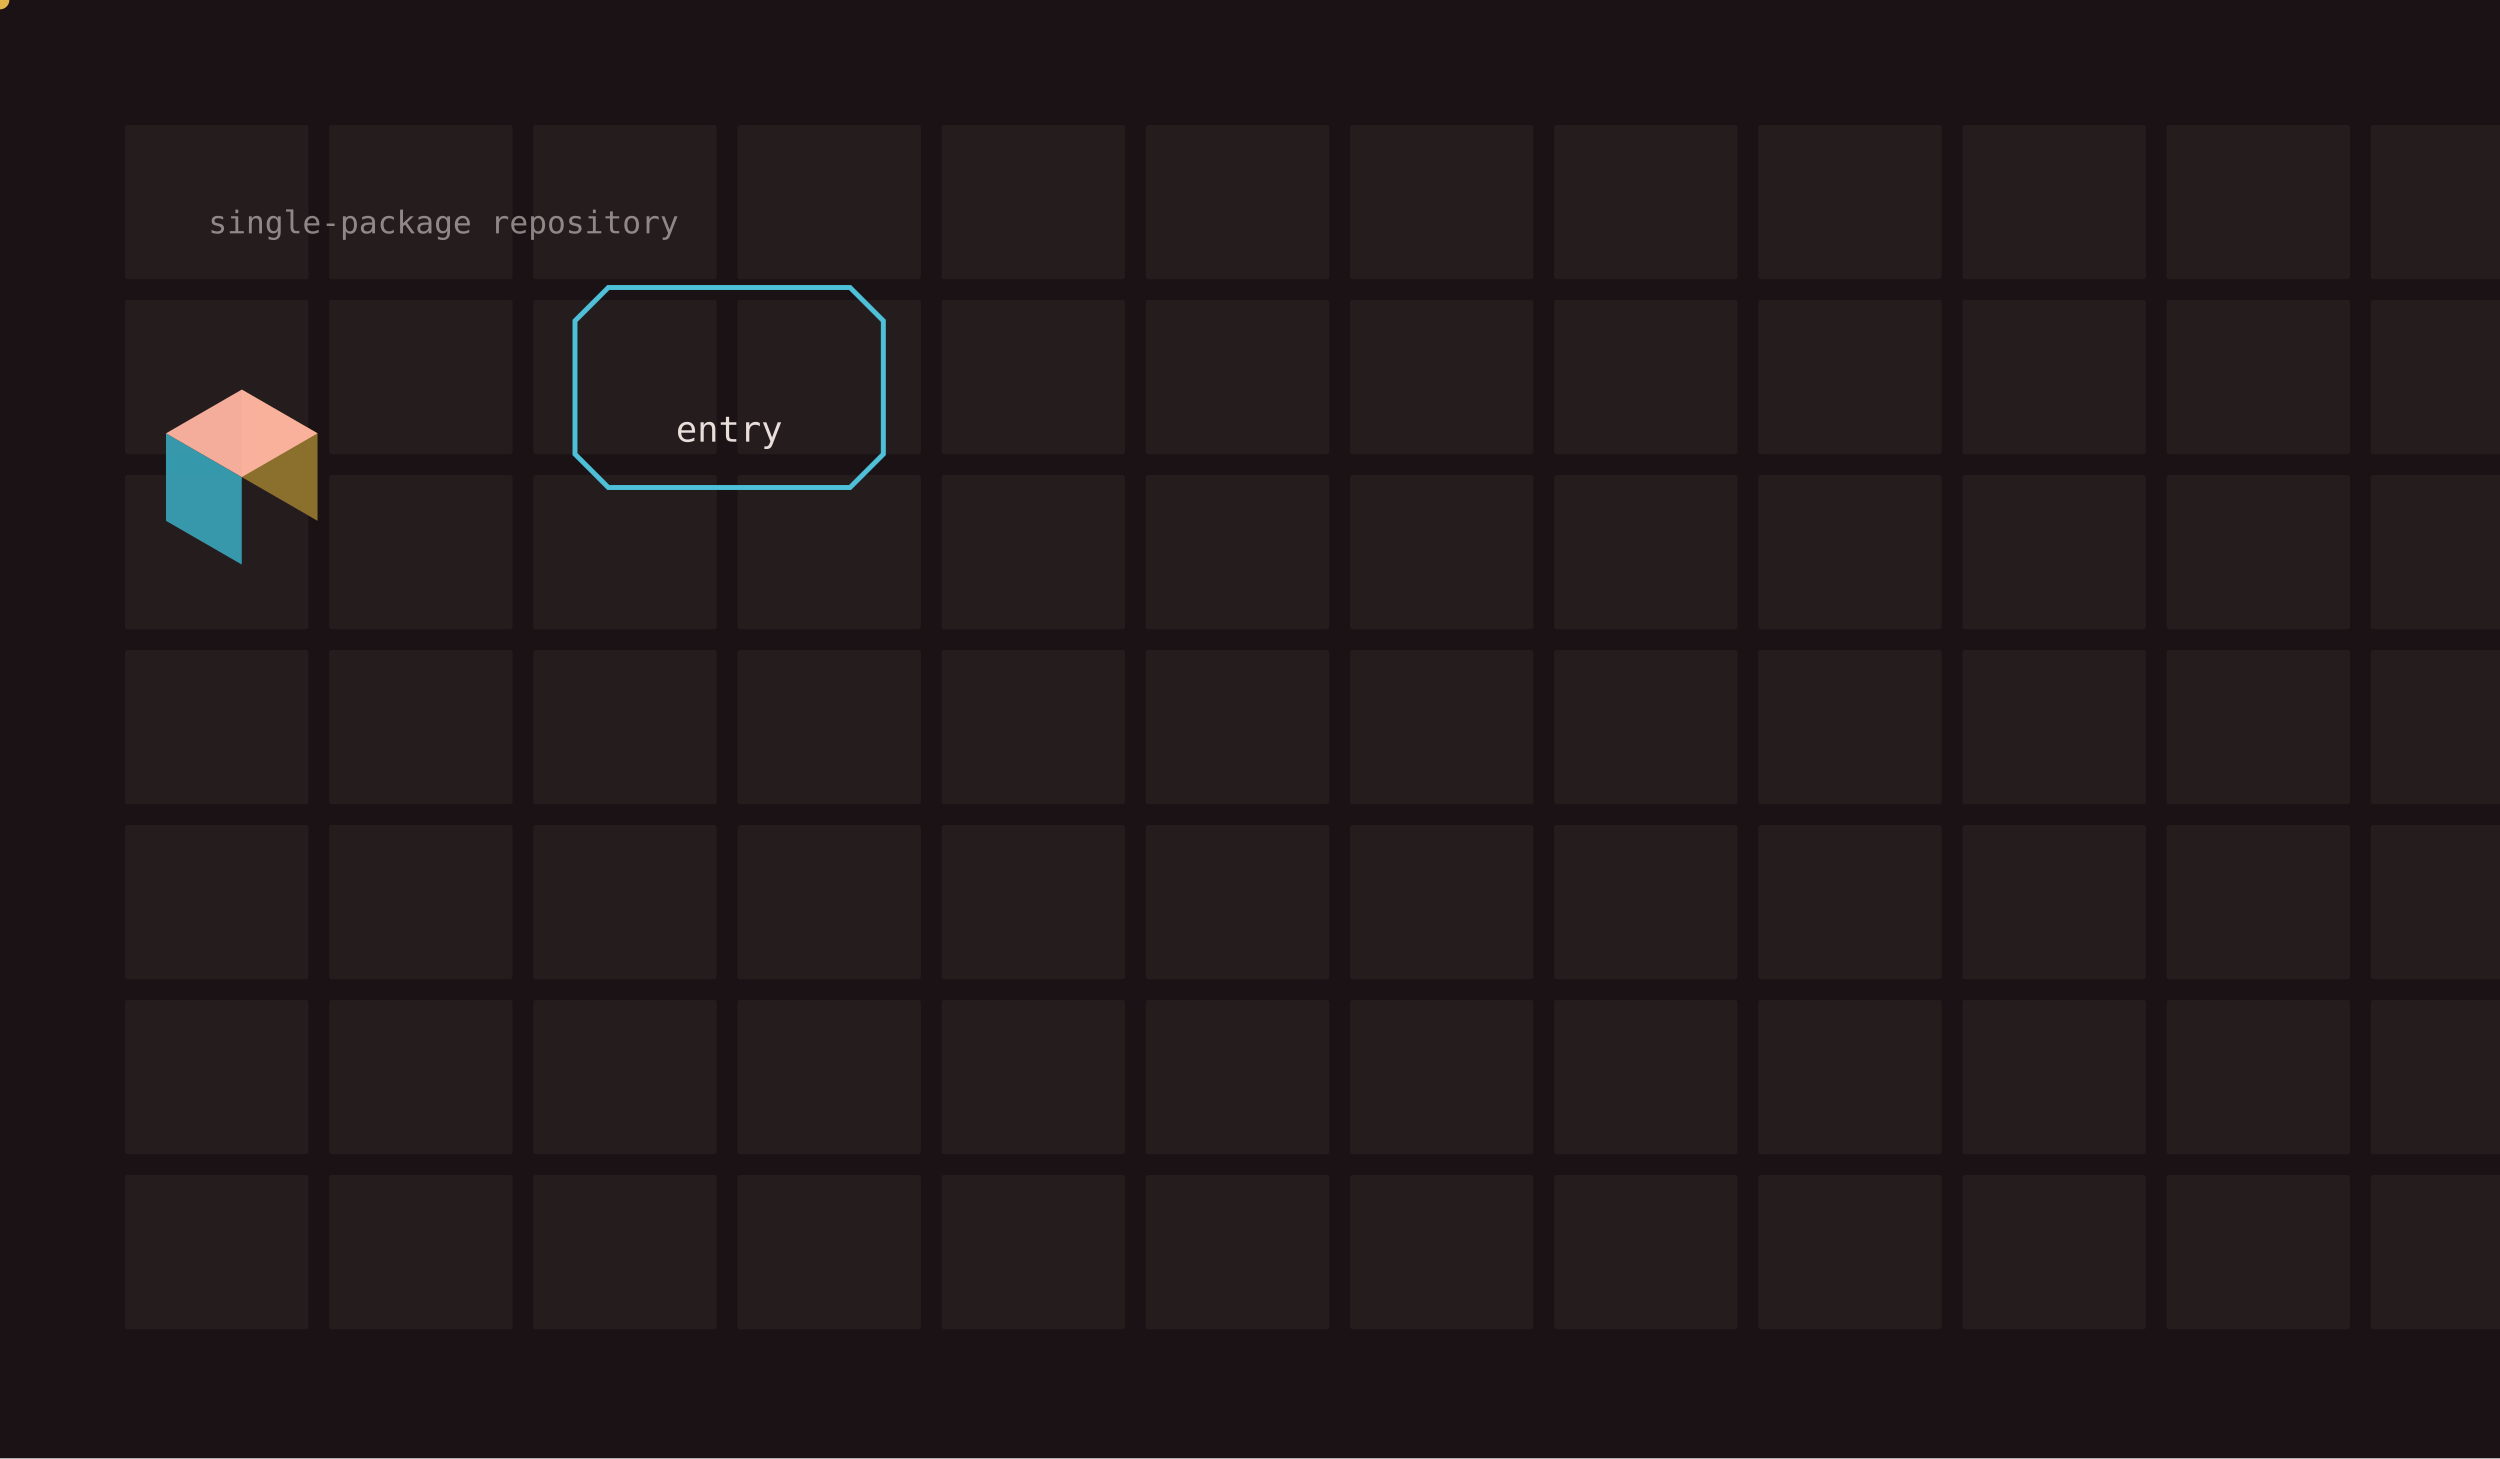
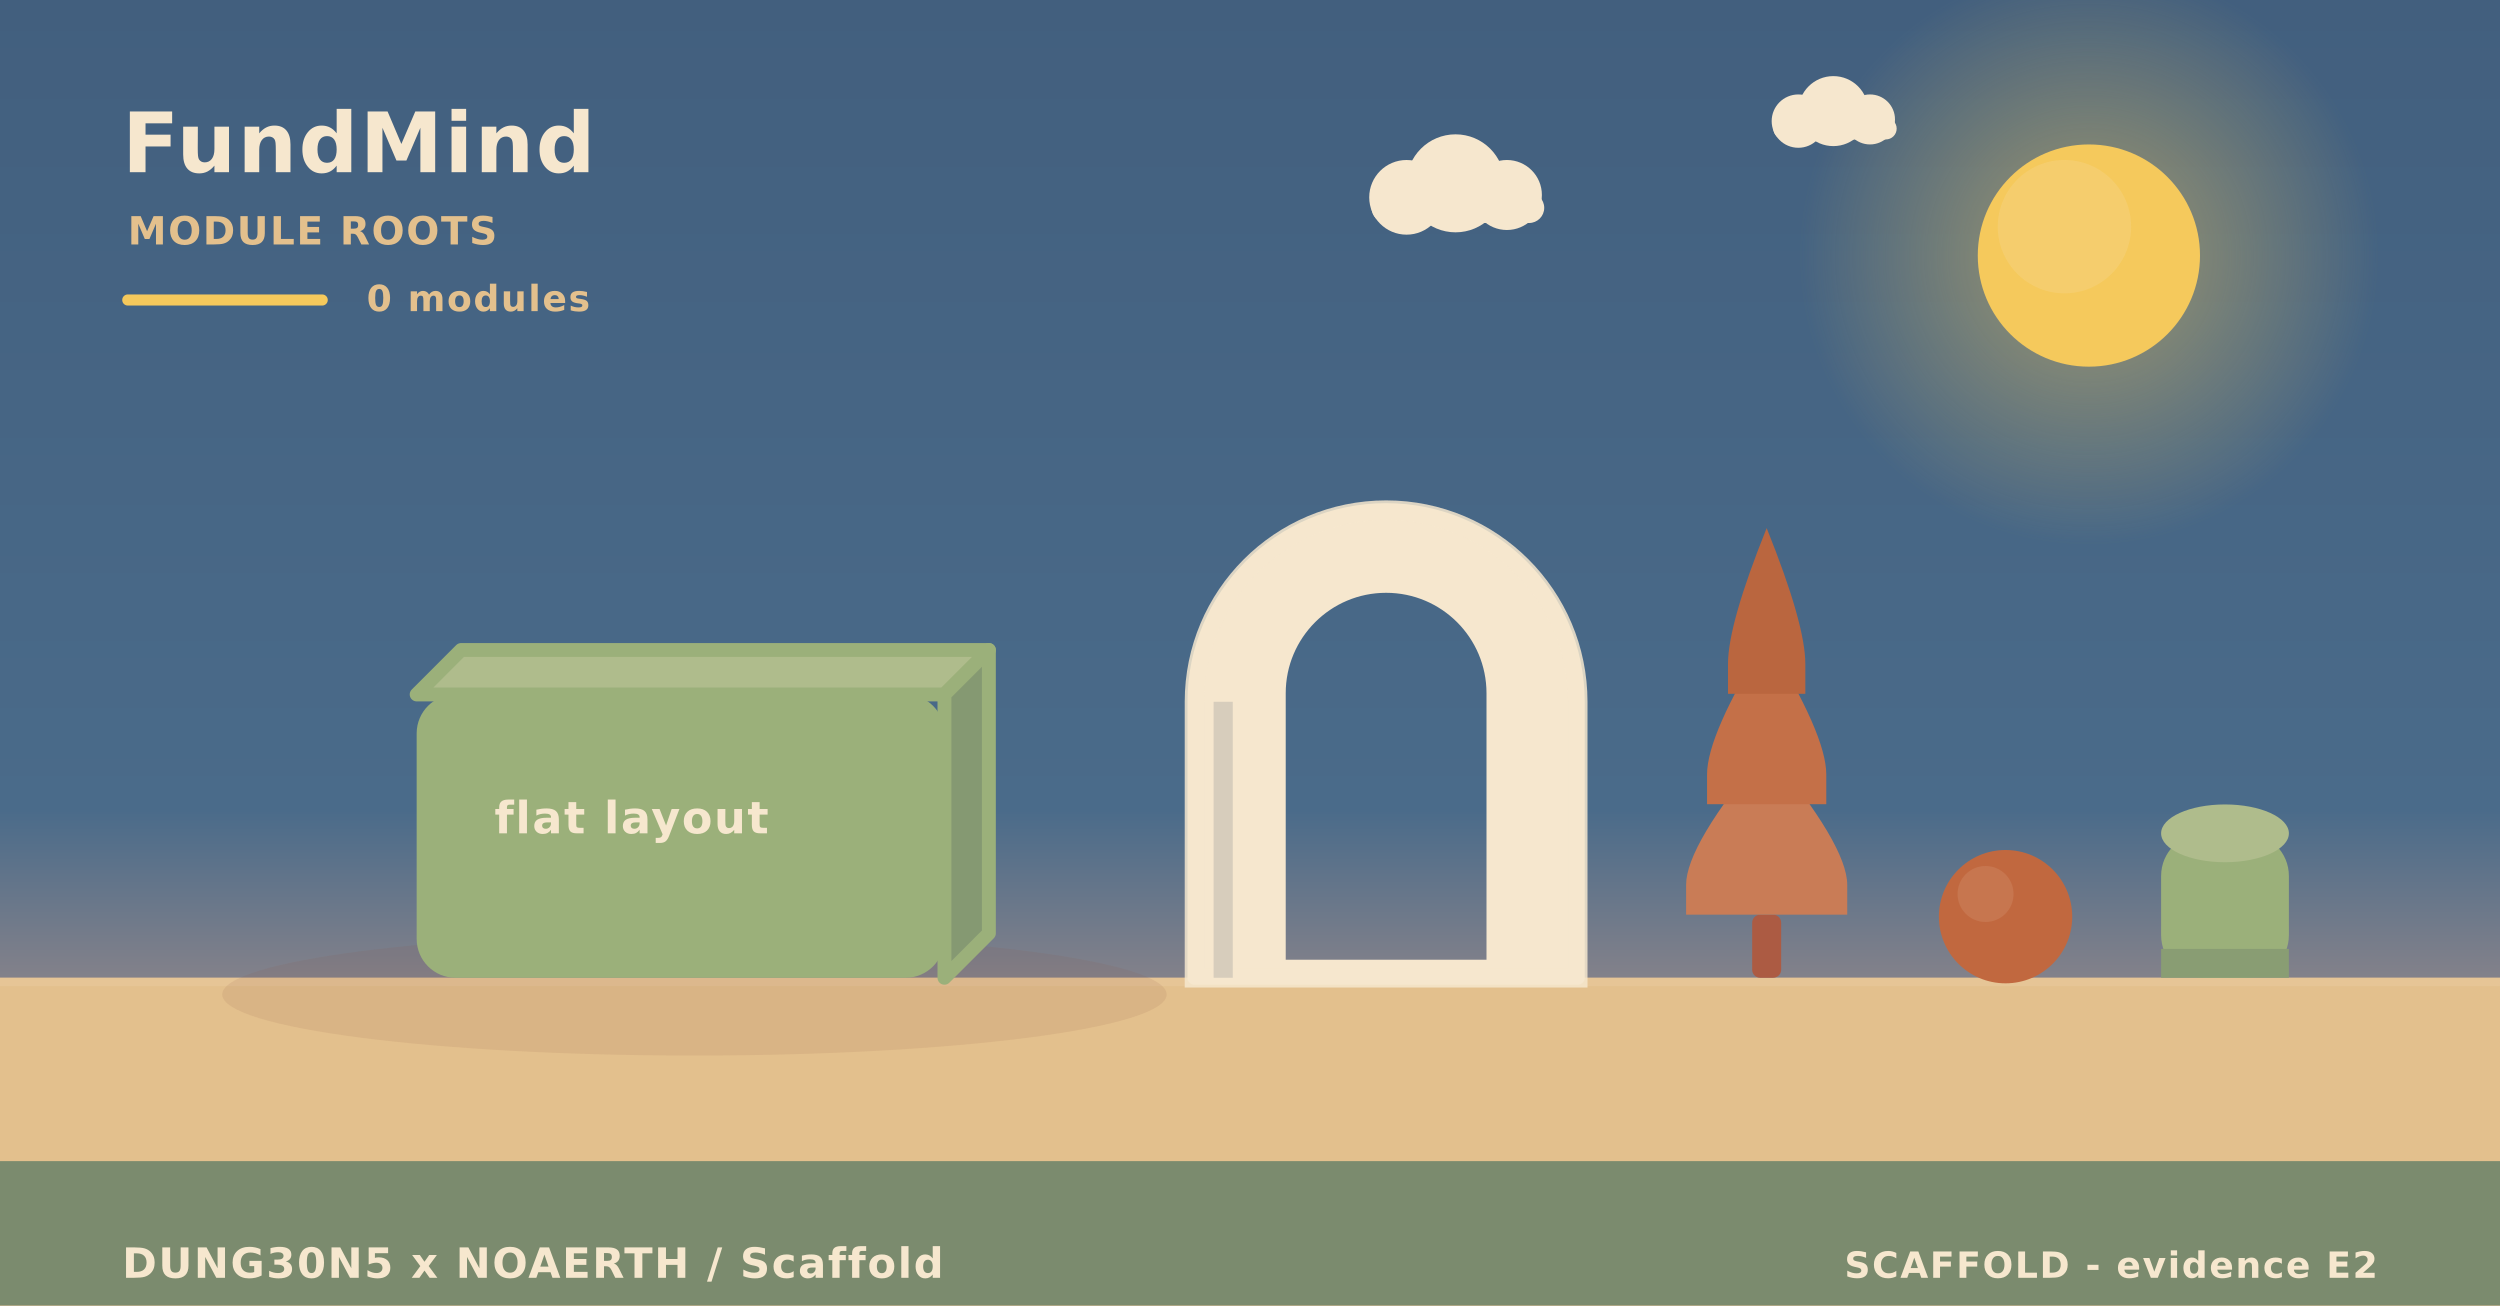
- <svg xmlns="http://www.w3.org/2000/svg" viewBox="0 0 1200 700" width="1200" height="700" role="img" aria-label="FundMind architecture">
-   <rect width="1200" height="700" fill="#1a1214" />
-   <defs>
-     <linearGradient id="ga" x1="0" y1="0" x2="1" y2="1">
-       <stop offset="0%" stop-color="#ffb4a2" />
-       <stop offset="100%" stop-color="#48cae4" />
-     </linearGradient>
-   </defs>
-   <rect x="60.00" y="60.00" width="88.00" height="74.00" rx="1.20" fill="#fdf4f0" opacity="0.05" />
-   <rect x="158.00" y="60.00" width="88.00" height="74.00" rx="1.20" fill="#fdf4f0" opacity="0.05" />
-   <rect x="256.00" y="60.00" width="88.00" height="74.00" rx="1.20" fill="#fdf4f0" opacity="0.05" />
-   <rect x="354.00" y="60.00" width="88.00" height="74.00" rx="1.20" fill="#fdf4f0" opacity="0.05" />
-   <rect x="452.00" y="60.00" width="88.00" height="74.00" rx="1.20" fill="#fdf4f0" opacity="0.05" />
-   <rect x="550.00" y="60.00" width="88.00" height="74.00" rx="1.20" fill="#fdf4f0" opacity="0.05" />
-   <rect x="648.00" y="60.00" width="88.00" height="74.00" rx="1.20" fill="#fdf4f0" opacity="0.05" />
-   <rect x="746.00" y="60.00" width="88.00" height="74.00" rx="1.20" fill="#fdf4f0" opacity="0.05" />
-   <rect x="844.00" y="60.00" width="88.00" height="74.00" rx="1.20" fill="#fdf4f0" opacity="0.05" />
-   <rect x="942.00" y="60.00" width="88.00" height="74.00" rx="1.20" fill="#fdf4f0" opacity="0.05" />
-   <rect x="1040.00" y="60.00" width="88.00" height="74.00" rx="1.20" fill="#fdf4f0" opacity="0.05" />
-   <rect x="1138.00" y="60.00" width="88.00" height="74.00" rx="1.20" fill="#fdf4f0" opacity="0.05" />
-   <rect x="60.00" y="144.00" width="88.00" height="74.00" rx="1.20" fill="#fdf4f0" opacity="0.05" />
-   <rect x="158.00" y="144.00" width="88.00" height="74.00" rx="1.20" fill="#fdf4f0" opacity="0.05" />
-   <rect x="256.00" y="144.00" width="88.00" height="74.00" rx="1.20" fill="#fdf4f0" opacity="0.05" />
-   <rect x="354.00" y="144.00" width="88.00" height="74.00" rx="1.20" fill="#fdf4f0" opacity="0.05" />
-   <rect x="452.00" y="144.00" width="88.00" height="74.00" rx="1.20" fill="#fdf4f0" opacity="0.05" />
-   <rect x="550.00" y="144.00" width="88.00" height="74.00" rx="1.20" fill="#fdf4f0" opacity="0.05" />
-   <rect x="648.00" y="144.00" width="88.00" height="74.00" rx="1.20" fill="#fdf4f0" opacity="0.05" />
-   <rect x="746.00" y="144.00" width="88.00" height="74.00" rx="1.20" fill="#fdf4f0" opacity="0.05" />
-   <rect x="844.00" y="144.00" width="88.00" height="74.00" rx="1.20" fill="#fdf4f0" opacity="0.05" />
-   <rect x="942.00" y="144.00" width="88.00" height="74.00" rx="1.20" fill="#fdf4f0" opacity="0.05" />
-   <rect x="1040.00" y="144.00" width="88.00" height="74.00" rx="1.20" fill="#fdf4f0" opacity="0.05" />
-   <rect x="1138.00" y="144.00" width="88.00" height="74.00" rx="1.20" fill="#fdf4f0" opacity="0.05" />
-   <rect x="60.00" y="228.00" width="88.00" height="74.00" rx="1.20" fill="#fdf4f0" opacity="0.05" />
-   <rect x="158.00" y="228.00" width="88.00" height="74.00" rx="1.20" fill="#fdf4f0" opacity="0.05" />
-   <rect x="256.00" y="228.00" width="88.00" height="74.00" rx="1.20" fill="#fdf4f0" opacity="0.05" />
-   <rect x="354.00" y="228.00" width="88.00" height="74.00" rx="1.20" fill="#fdf4f0" opacity="0.05" />
-   <rect x="452.00" y="228.00" width="88.00" height="74.00" rx="1.20" fill="#fdf4f0" opacity="0.05" />
-   <rect x="550.00" y="228.00" width="88.00" height="74.00" rx="1.20" fill="#fdf4f0" opacity="0.05" />
-   <rect x="648.00" y="228.00" width="88.00" height="74.00" rx="1.20" fill="#fdf4f0" opacity="0.05" />
-   <rect x="746.00" y="228.00" width="88.00" height="74.00" rx="1.20" fill="#fdf4f0" opacity="0.05" />
-   <rect x="844.00" y="228.00" width="88.00" height="74.00" rx="1.20" fill="#fdf4f0" opacity="0.05" />
-   <rect x="942.00" y="228.00" width="88.00" height="74.00" rx="1.20" fill="#fdf4f0" opacity="0.05" />
-   <rect x="1040.00" y="228.00" width="88.00" height="74.00" rx="1.20" fill="#fdf4f0" opacity="0.05" />
-   <rect x="1138.00" y="228.00" width="88.00" height="74.00" rx="1.20" fill="#fdf4f0" opacity="0.05" />
-   <rect x="60.00" y="312.00" width="88.00" height="74.00" rx="1.20" fill="#fdf4f0" opacity="0.05" />
-   <rect x="158.00" y="312.00" width="88.00" height="74.00" rx="1.20" fill="#fdf4f0" opacity="0.05" />
-   <rect x="256.00" y="312.00" width="88.00" height="74.00" rx="1.20" fill="#fdf4f0" opacity="0.05" />
-   <rect x="354.00" y="312.00" width="88.00" height="74.00" rx="1.20" fill="#fdf4f0" opacity="0.05" />
-   <rect x="452.00" y="312.00" width="88.00" height="74.00" rx="1.20" fill="#fdf4f0" opacity="0.05" />
-   <rect x="550.00" y="312.00" width="88.00" height="74.00" rx="1.20" fill="#fdf4f0" opacity="0.05" />
-   <rect x="648.00" y="312.00" width="88.00" height="74.00" rx="1.20" fill="#fdf4f0" opacity="0.05" />
-   <rect x="746.00" y="312.00" width="88.00" height="74.00" rx="1.20" fill="#fdf4f0" opacity="0.05" />
-   <rect x="844.00" y="312.00" width="88.00" height="74.00" rx="1.20" fill="#fdf4f0" opacity="0.05" />
-   <rect x="942.00" y="312.00" width="88.00" height="74.00" rx="1.20" fill="#fdf4f0" opacity="0.05" />
-   <rect x="1040.00" y="312.00" width="88.00" height="74.00" rx="1.20" fill="#fdf4f0" opacity="0.05" />
-   <rect x="1138.00" y="312.00" width="88.00" height="74.00" rx="1.20" fill="#fdf4f0" opacity="0.05" />
-   <rect x="60.00" y="396.00" width="88.00" height="74.00" rx="1.20" fill="#fdf4f0" opacity="0.05" />
-   <rect x="158.00" y="396.00" width="88.00" height="74.00" rx="1.20" fill="#fdf4f0" opacity="0.05" />
-   <rect x="256.00" y="396.00" width="88.00" height="74.00" rx="1.20" fill="#fdf4f0" opacity="0.05" />
-   <rect x="354.00" y="396.00" width="88.00" height="74.00" rx="1.20" fill="#fdf4f0" opacity="0.05" />
-   <rect x="452.00" y="396.00" width="88.00" height="74.00" rx="1.20" fill="#fdf4f0" opacity="0.05" />
-   <rect x="550.00" y="396.00" width="88.00" height="74.00" rx="1.20" fill="#fdf4f0" opacity="0.05" />
-   <rect x="648.00" y="396.00" width="88.00" height="74.00" rx="1.20" fill="#fdf4f0" opacity="0.05" />
-   <rect x="746.00" y="396.00" width="88.00" height="74.00" rx="1.20" fill="#fdf4f0" opacity="0.05" />
-   <rect x="844.00" y="396.00" width="88.00" height="74.00" rx="1.20" fill="#fdf4f0" opacity="0.05" />
-   <rect x="942.00" y="396.00" width="88.00" height="74.00" rx="1.20" fill="#fdf4f0" opacity="0.05" />
-   <rect x="1040.00" y="396.00" width="88.00" height="74.00" rx="1.20" fill="#fdf4f0" opacity="0.05" />
-   <rect x="1138.00" y="396.00" width="88.00" height="74.00" rx="1.20" fill="#fdf4f0" opacity="0.05" />
-   <rect x="60.00" y="480.00" width="88.00" height="74.00" rx="1.20" fill="#fdf4f0" opacity="0.05" />
-   <rect x="158.00" y="480.00" width="88.00" height="74.00" rx="1.20" fill="#fdf4f0" opacity="0.05" />
-   <rect x="256.00" y="480.00" width="88.00" height="74.00" rx="1.20" fill="#fdf4f0" opacity="0.05" />
-   <rect x="354.00" y="480.00" width="88.00" height="74.00" rx="1.20" fill="#fdf4f0" opacity="0.05" />
-   <rect x="452.00" y="480.00" width="88.00" height="74.00" rx="1.20" fill="#fdf4f0" opacity="0.05" />
-   <rect x="550.00" y="480.00" width="88.00" height="74.00" rx="1.20" fill="#fdf4f0" opacity="0.05" />
-   <rect x="648.00" y="480.00" width="88.00" height="74.00" rx="1.20" fill="#fdf4f0" opacity="0.05" />
-   <rect x="746.00" y="480.00" width="88.00" height="74.00" rx="1.20" fill="#fdf4f0" opacity="0.05" />
-   <rect x="844.00" y="480.00" width="88.00" height="74.00" rx="1.20" fill="#fdf4f0" opacity="0.05" />
-   <rect x="942.00" y="480.00" width="88.00" height="74.00" rx="1.20" fill="#fdf4f0" opacity="0.05" />
-   <rect x="1040.00" y="480.00" width="88.00" height="74.00" rx="1.20" fill="#fdf4f0" opacity="0.05" />
-   <rect x="1138.00" y="480.00" width="88.00" height="74.00" rx="1.20" fill="#fdf4f0" opacity="0.05" />
-   <rect x="60.00" y="564.00" width="88.00" height="74.00" rx="1.20" fill="#fdf4f0" opacity="0.05" />
-   <rect x="158.00" y="564.00" width="88.00" height="74.00" rx="1.20" fill="#fdf4f0" opacity="0.05" />
-   <rect x="256.00" y="564.00" width="88.00" height="74.00" rx="1.20" fill="#fdf4f0" opacity="0.05" />
-   <rect x="354.00" y="564.00" width="88.00" height="74.00" rx="1.20" fill="#fdf4f0" opacity="0.05" />
-   <rect x="452.00" y="564.00" width="88.00" height="74.00" rx="1.20" fill="#fdf4f0" opacity="0.05" />
-   <rect x="550.00" y="564.00" width="88.00" height="74.00" rx="1.20" fill="#fdf4f0" opacity="0.05" />
-   <rect x="648.00" y="564.00" width="88.00" height="74.00" rx="1.20" fill="#fdf4f0" opacity="0.05" />
-   <rect x="746.00" y="564.00" width="88.00" height="74.00" rx="1.20" fill="#fdf4f0" opacity="0.05" />
-   <rect x="844.00" y="564.00" width="88.00" height="74.00" rx="1.20" fill="#fdf4f0" opacity="0.05" />
-   <rect x="942.00" y="564.00" width="88.00" height="74.00" rx="1.20" fill="#fdf4f0" opacity="0.05" />
-   <rect x="1040.00" y="564.00" width="88.00" height="74.00" rx="1.20" fill="#fdf4f0" opacity="0.05" />
-   <rect x="1138.00" y="564.00" width="88.00" height="74.00" rx="1.20" fill="#fdf4f0" opacity="0.05" />
-   <path d="M292.00,138.00 H408.00 L424.00,154.00 V218.00 L408.00,234.00 H292.00 L276.00,218.00 V154.00 Z" fill="none" stroke="rgba(255,180,162,0.550)" stroke-width="1.80" opacity="0.90" />
-   <polygon points="116.05,229.00 152.42,250.00 152.42,208.00 116.05,187.00" fill="#90732e" opacity="0.95" />
-   <polygon points="79.67,250.00 116.05,271.00 116.05,229.00 79.67,208.00" fill="#389eb2" opacity="0.95" />
-   <polygon points="116.05,187.00 152.42,208.00 116.05,229.00 79.67,208.00" fill="#ffb4a2" opacity="0.95" />
-   <text x="350" y="212" font-family="ui-monospace,Menlo,monospace" font-size="17" fill="rgba(253,244,240,0.900)" text-anchor="middle">entry</text>
+ <svg xmlns="http://www.w3.org/2000/svg" width="900" height="470" viewBox="0 0 900 470" role="img" aria-label="FundMind - how it is built">
+   <linearGradient id="skya" x1="0" y1="0" x2="0" y2="1">
+     <stop offset="0" stop-color="#425f7e" />
+     <stop offset="0.62" stop-color="#4a6b8a" />
+     <stop offset="1" stop-color="#f3ad8a" />
+   </linearGradient>
+   <rect width="900" height="470" fill="url(#skya)" />
+   <radialGradient id="suna">
+     <stop offset="0.35" stop-color="#f5c95c" stop-opacity="0.34" />
+     <stop offset="1" stop-color="#f5c95c" stop-opacity="0" />
+   </radialGradient>
+   <circle cx="752" cy="92" r="104" fill="url(#suna)" />
+   <circle cx="752" cy="92" r="40" fill="#f5c95c" />
+   <circle cx="743.2" cy="81.6" r="24" fill="#f5d27e" opacity="0.5" />
  <g>
-     <path d="M292.00,138.00 H408.00 L424.00,154.00 V218.00 L408.00,234.00 H292.00 L276.00,218.00 V154.00 Z" fill="none" stroke="#48cae4" stroke-width="2.40" opacity="0.90" />
-     <animate attributeName="opacity" values="0.25;1.0;0.25" dur="22.9s" begin="0.0s" repeatCount="indefinite" />
+     <circle cx="524" cy="66" r="17.64" fill="#f6e7ce" />
+     <circle cx="506.36" cy="71.04" r="13.44" fill="#f6e7ce" />
+     <circle cx="542.48" cy="70.2" r="12.6" fill="#f6e7ce" />
+     <rect x="493.76" y="69.36" width="62.16" height="10.92" rx="5.46" fill="#f6e7ce" />
+     <animateTransform attributeName="transform" type="translate" values="0 0;24 0;0 0" dur="36s" begin="0s" repeatCount="indefinite" />
  </g>
-   <g opacity="0.9">
-     <circle cx="0.00" cy="0.00" r="4.50" fill="#f9c74f" opacity="1.00" />
-     <animateTransform attributeName="transform" type="translate" values="350.00,184.00 350.00,184.00" dur="7.633s" begin="0.0s" repeatCount="indefinite" />
-     <animateTransform attributeName="transform" type="translate" values="350.00,184.00 350.00,184.00" dur="7.633s" begin="3.817s" repeatCount="indefinite" />
+   <g>
+     <circle cx="660" cy="40" r="12.6" fill="#f6e7ce" />
+     <circle cx="647.4" cy="43.6" r="9.6" fill="#f6e7ce" />
+     <circle cx="673.2" cy="43" r="9" fill="#f6e7ce" />
+     <rect x="638.4" y="42.4" width="44.4" height="7.8" rx="3.9" fill="#f6e7ce" />
+     <animateTransform attributeName="transform" type="translate" values="0 0;-18 0;0 0" dur="46s" begin="3s" repeatCount="indefinite" />
  </g>
-   <text x="100" y="112" font-family="ui-monospace,Menlo,monospace" font-size="15" fill="rgba(253,244,240,0.500)">single-package repository</text>
+   <rect x="0" y="352" width="900" height="118" fill="#e3c08d" />
+   <rect x="0" y="352" width="900" height="3" fill="#e6c596" />
+   <text x="44" y="62" font-family="Verdana,DejaVu Sans,sans-serif" font-size="30" font-weight="700" letter-spacing="0.6" fill="#f6e7ce" text-anchor="start">FundMind</text>
+   <text x="46" y="88" font-family="Verdana,DejaVu Sans,sans-serif" font-size="14" font-weight="700" letter-spacing="0.6" fill="#e3c08d" text-anchor="start">MODULE ROOTS</text>
+   <rect x="44" y="106" width="74" height="4" rx="2" fill="#f5c95c" />
+   <text x="132" y="112" font-family="Verdana,DejaVu Sans,sans-serif" font-size="13" font-weight="700" letter-spacing="0.6" fill="#e3c08d" text-anchor="start">0 modules</text>
+   <ellipse cx="250" cy="358" rx="170" ry="22" fill="rgba(138,90,68,0.11)" />
+   <path d="M150,250 L340,250 L356,234 L166,234 Z" fill="#afbc8c" stroke="#9bb07a" stroke-width="5" stroke-linejoin="round" />
+   <path d="M340,250 L356,234 L356,336 L340,352 Z" fill="#859972" stroke="#9bb07a" stroke-width="5" stroke-linejoin="round" />
+   <rect x="150" y="250" width="190" height="102" rx="14" fill="#9bb07a" />
+   <text x="178" y="300" font-family="Verdana,DejaVu Sans,sans-serif" font-size="16" font-weight="700" letter-spacing="0.6" fill="#f6e7ce" text-anchor="start">flat layout</text>
+   <path d="M430,352 L430,252.64 A69,69 0 0 1 568,252.64 L568,352 Z M460.36,348 L460.36,249.55 A38.64,38.64 0 0 1 537.64,249.55 L537.64,348 Z" fill="#f6e7ce" fill-rule="evenodd" stroke="#f6e7ce" stroke-width="5" stroke-linejoin="round" />
+   <path d="M430,352 L430,252.64 A69,69 0 0 1 568,252.64 L568,352 Z" fill="none" stroke="#f6e7ce" stroke-width="7" stroke-linecap="round" opacity="0.85" />
+   <rect x="436.9" y="252.64" width="6.9" height="99.36" fill="#d7cdbc" />
+   <rect x="630.78" y="329.28" width="10.44" height="22.72" rx="2.9" fill="#ac5b43" />
+   <path d="M636,269.64 Q607,304.23 607,318.54 Q607,329.28 607,329.28 L665,329.28 Q665,329.28 665,318.54 Q665,304.23 636,269.64 Z" fill="#c97c56" />
+   <path d="M636,229.88 Q614.54,264.47 614.54,278.78 Q614.54,289.52 614.54,289.52 L657.46,289.52 Q657.46,289.52 657.46,278.78 Q657.46,264.47 636,229.88 Z" fill="#c47048" />
+   <path d="M636,190.12 Q622.08,224.71 622.08,239.02 Q622.08,249.76 622.08,249.76 L649.92,249.76 Q649.92,249.76 649.92,239.02 Q649.92,224.71 636,190.12 Z" fill="#ba663f" />
+   <circle cx="722" cy="330" r="24" fill="#c1683f" />
+   <circle cx="714.8" cy="321.84" r="10.08" fill="#cc815c" opacity="0.55" />
+   <rect x="778" y="300" width="46" height="52" rx="15.33" fill="#9bb07a" />
+   <ellipse cx="801" cy="300" rx="23" ry="10.4" fill="#afbc8c" />
+   <rect x="778" y="341.6" width="46" height="10.4" fill="#899d73" />
+   <rect x="0" y="418" width="900" height="52" rx="0" fill="#75886c" opacity="0.94" />
+   <text x="44" y="460" font-family="Verdana,DejaVu Sans,sans-serif" font-size="15" font-weight="700" letter-spacing="0.6" fill="#f6e7ce" text-anchor="start">DUNG30N5 x NOAERTH  /  Scaffold</text>
+   <text x="856" y="460" font-family="Verdana,DejaVu Sans,sans-serif" font-size="13" font-weight="700" letter-spacing="0.6" fill="#f6e7ce" text-anchor="end">SCAFFOLD  -  evidence E2</text>
</svg>
